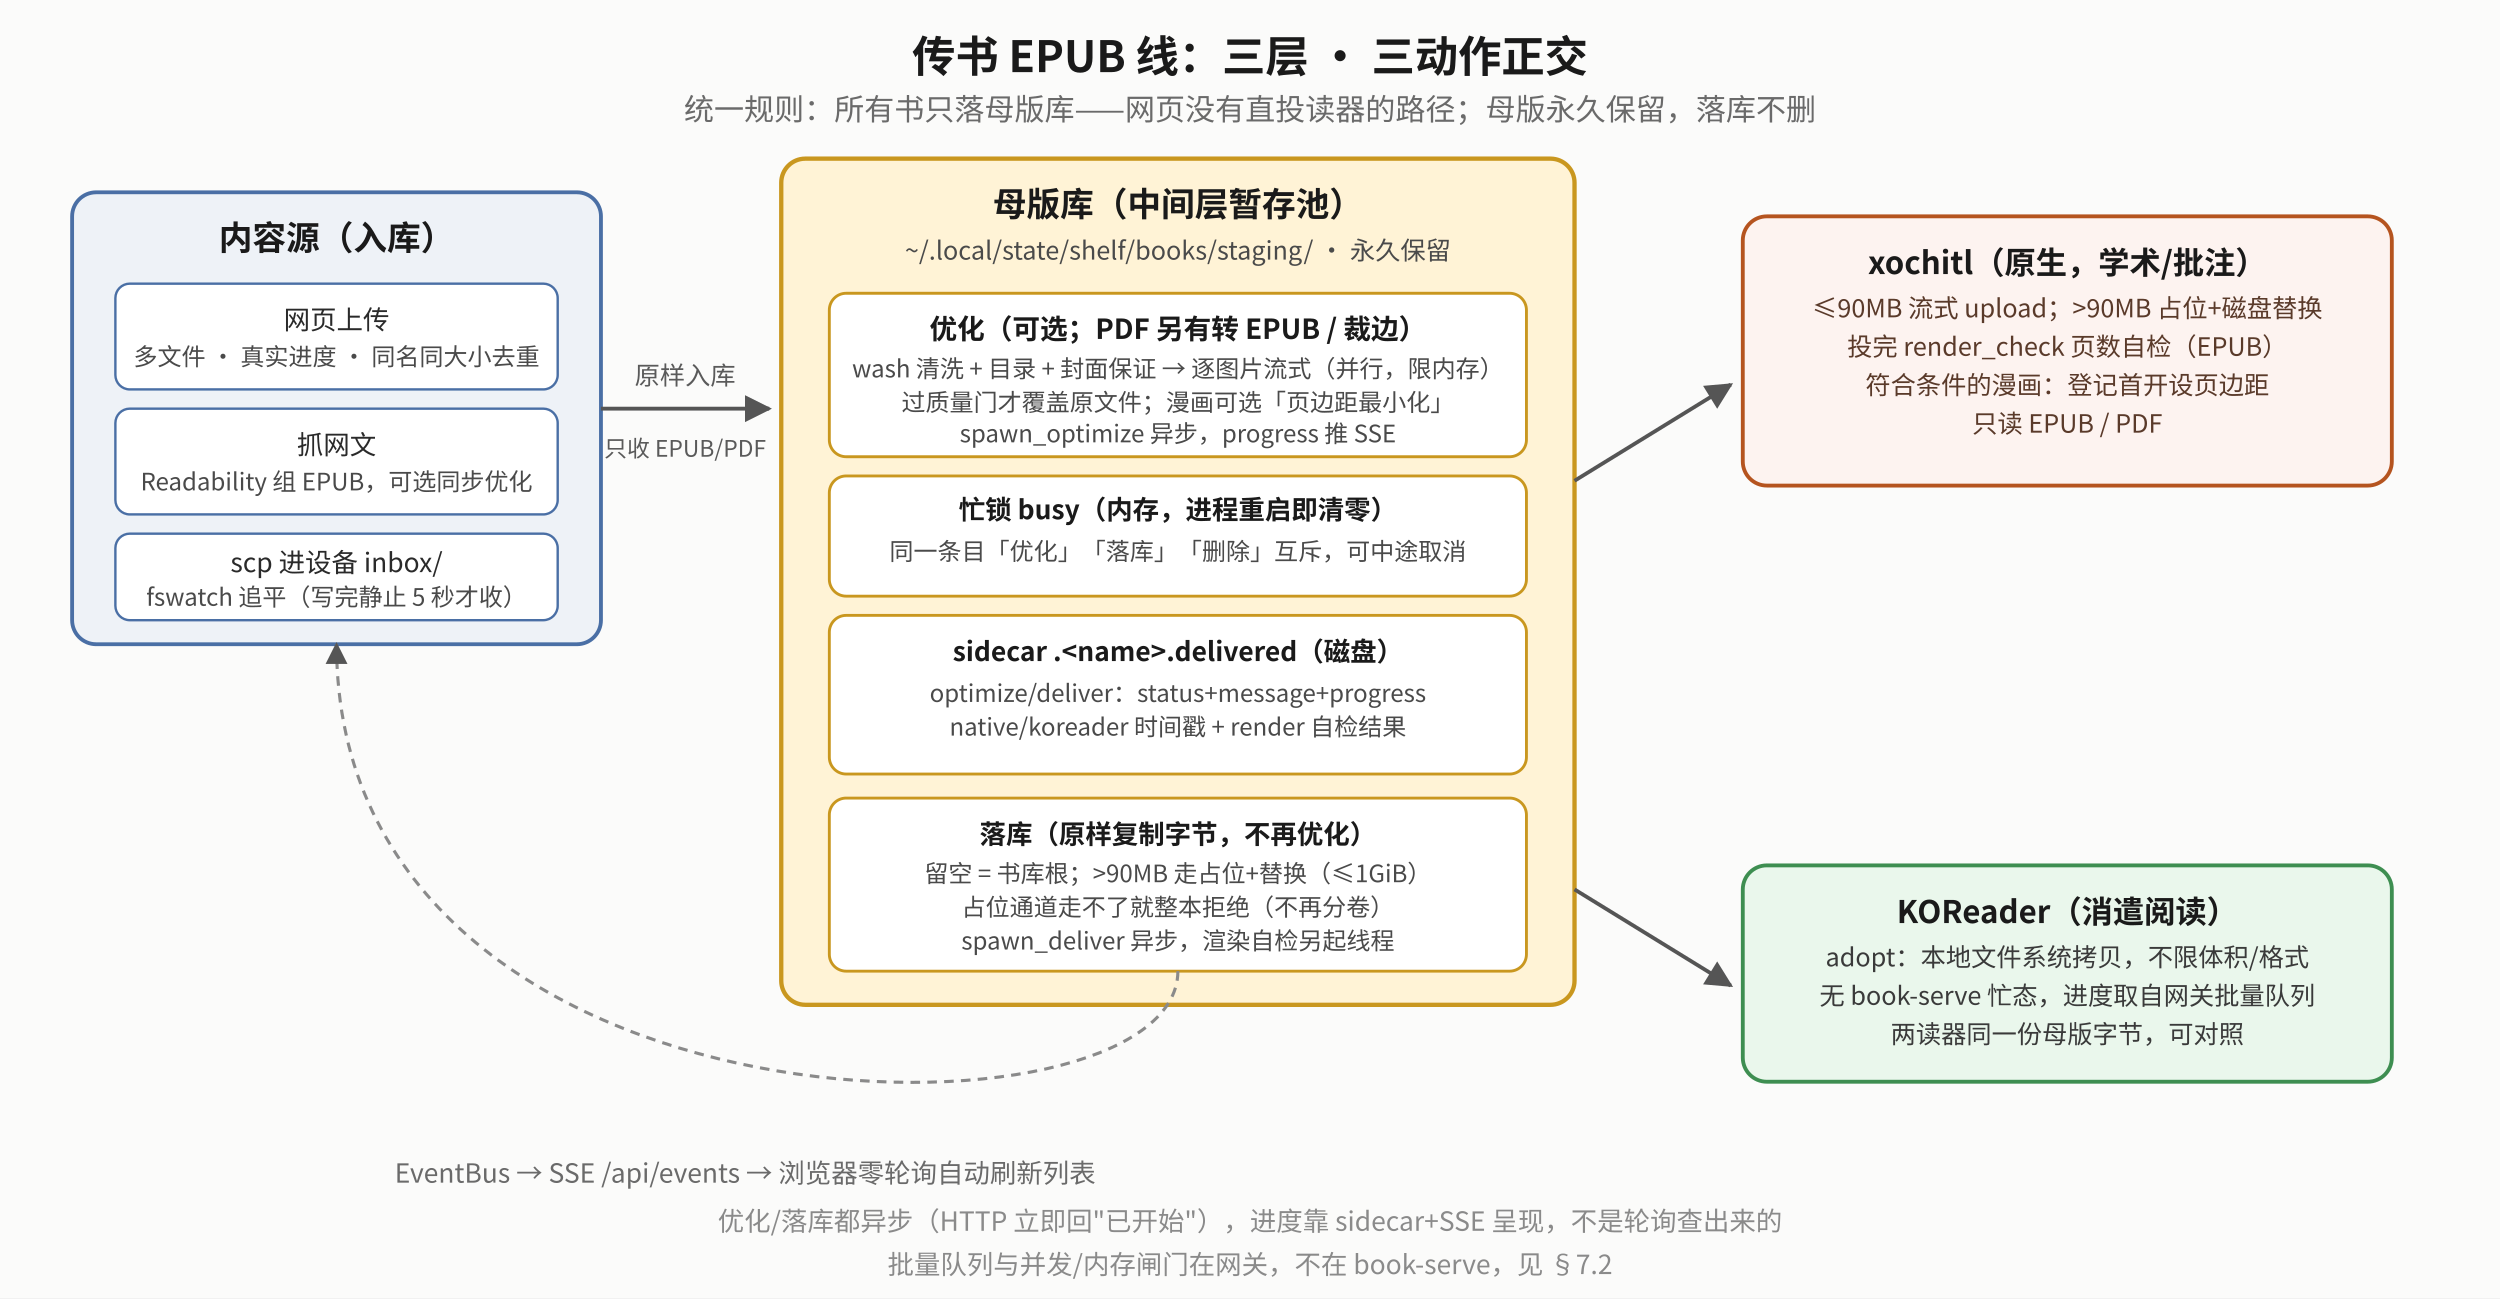
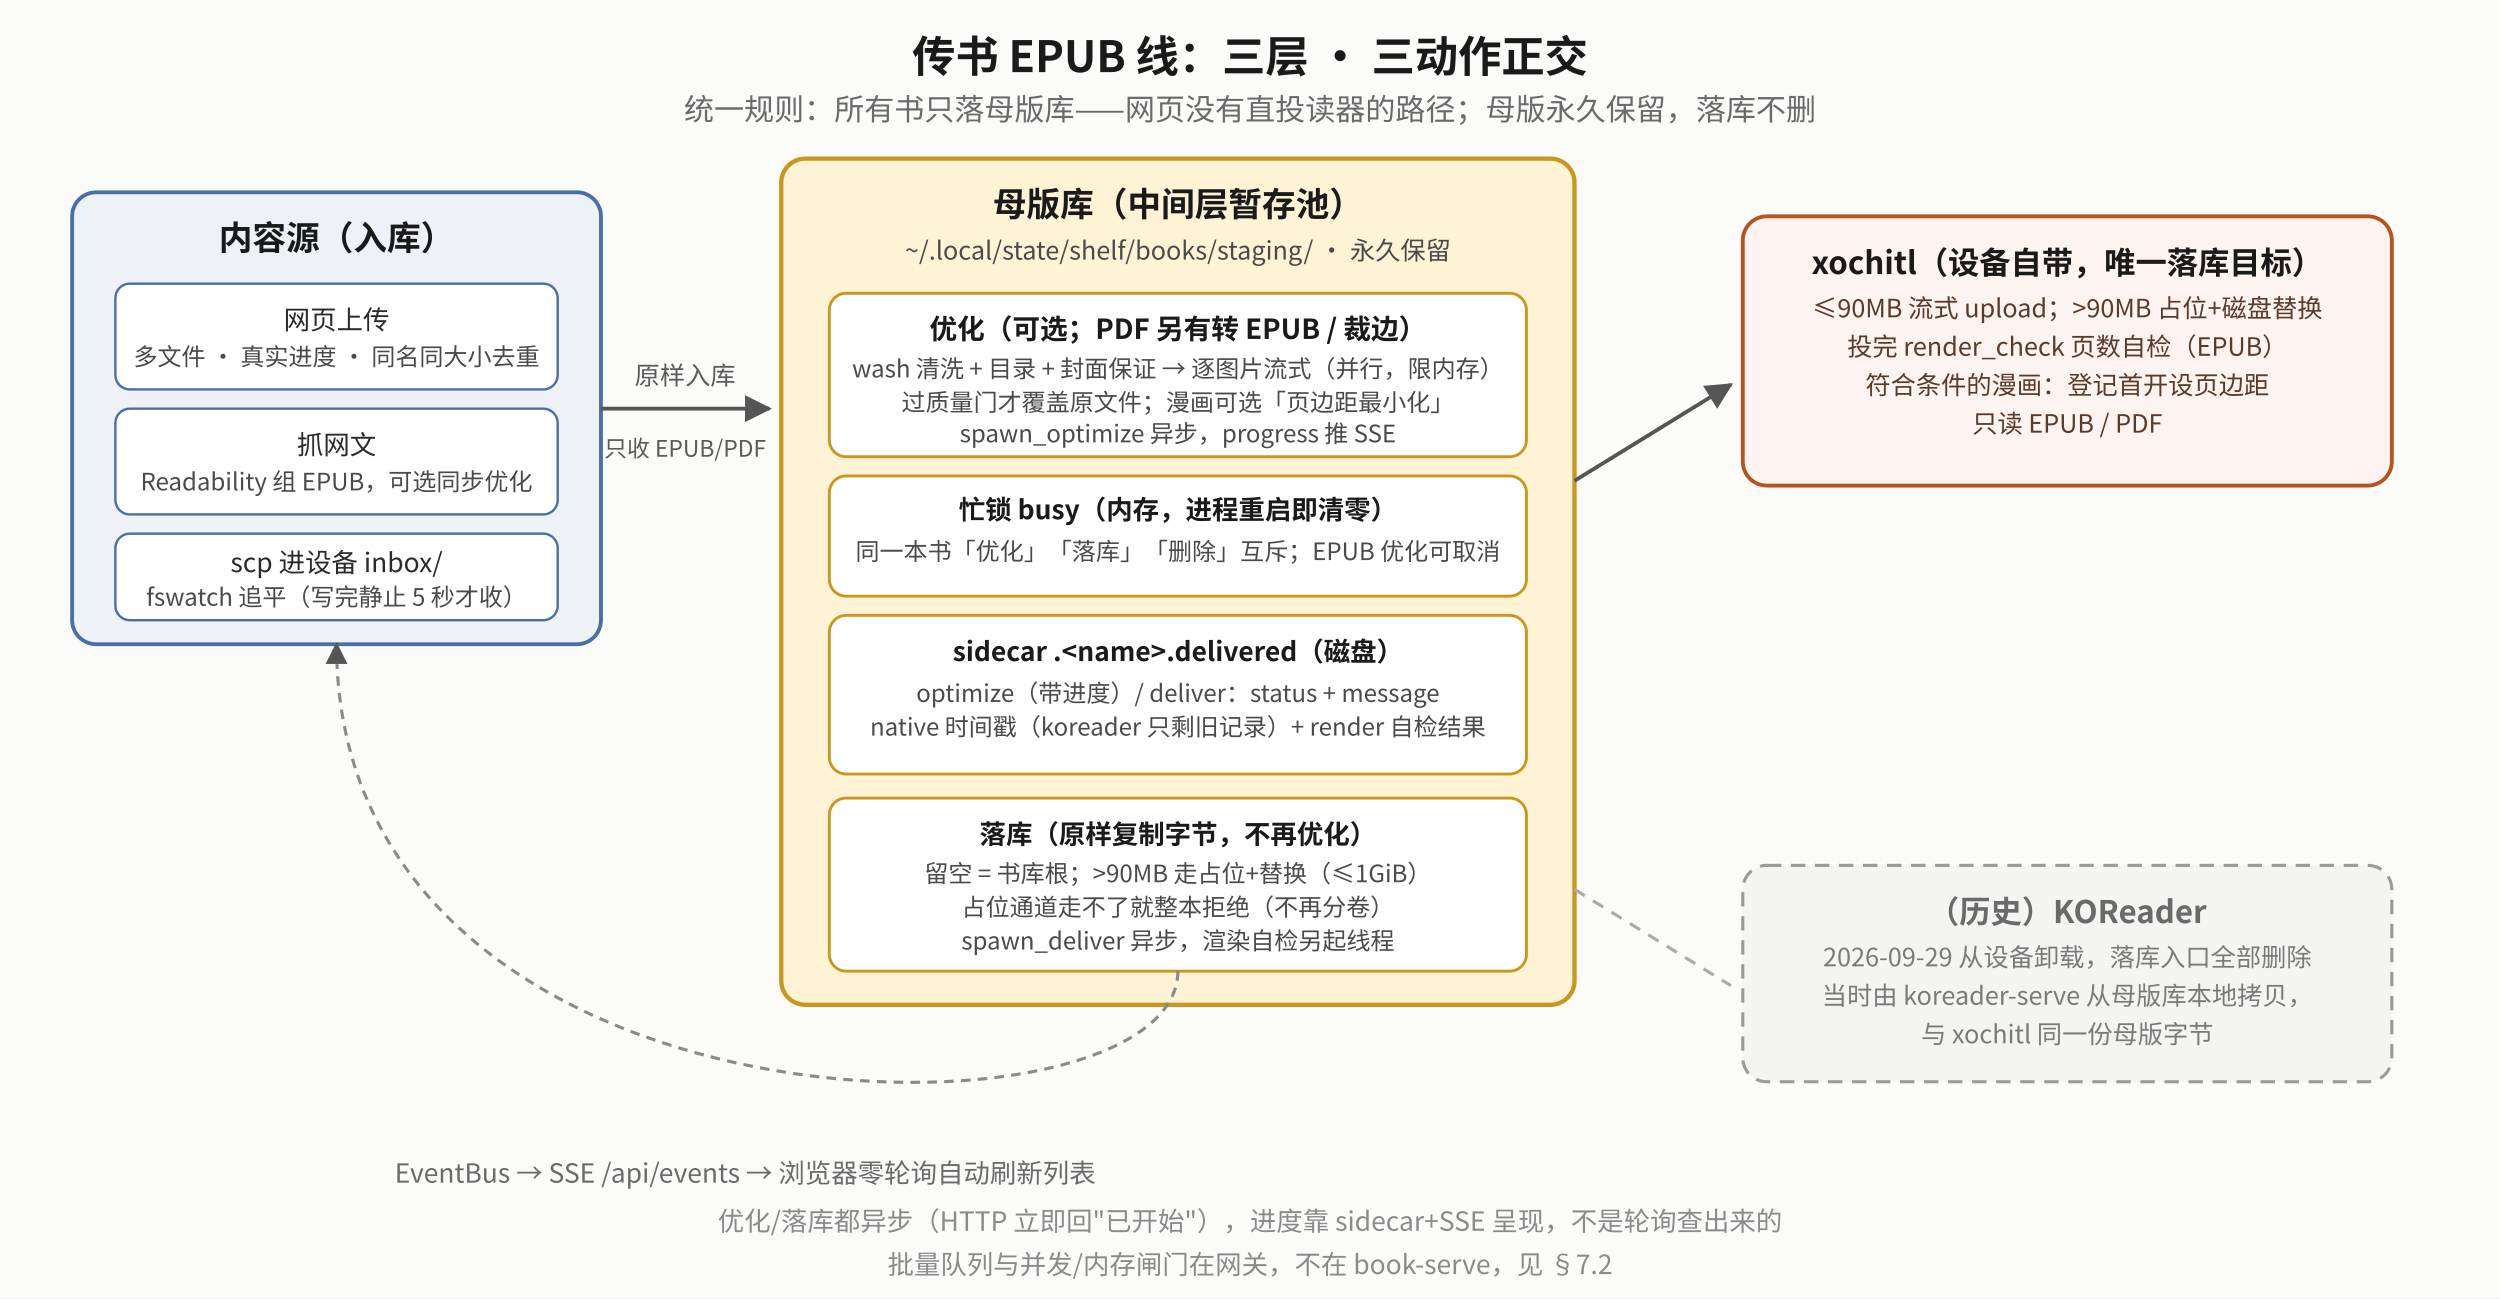
<svg xmlns="http://www.w3.org/2000/svg" viewBox="0 0 1040 540" font-family="Noto Sans CJK SC, sans-serif">
  <defs>
    <marker id="eld-arrow" viewBox="0 0 10 10" refX="9" refY="5" markerWidth="7" markerHeight="7" orient="auto-start-reverse">
      <path d="M0,0 L10,5 L0,10 z" fill="#555" />
    </marker>
  </defs>
  <rect x="0" y="0" width="1040" height="540" fill="#fbfbfa" />
  <text x="520" y="30" text-anchor="middle" font-size="18" font-weight="bold" fill="#1a1a1a">传书 EPUB 线：三层 · 三动作正交</text>
  <text x="520" y="50" text-anchor="middle" font-size="12.5" fill="#6a6a6a">统一规则：所有书只落母版库——网页没有直投读器的路径；母版永久保留，落库不删</text>
  <rect x="30" y="80" width="220" height="188" rx="10" fill="#eef2f7" stroke="#4a6fa5" stroke-width="1.6" />
  <text x="140" y="104" text-anchor="middle" font-size="14" font-weight="bold" fill="#1a1a1a">内容源（入库）</text>
  <rect x="48" y="118" width="184" height="44" rx="6" fill="#ffffff" stroke="#4a6fa5" stroke-width="1" />
  <text x="140" y="137" text-anchor="middle" font-size="11" fill="#2a2a2a">网页上传</text>
  <text x="140" y="152" text-anchor="middle" font-size="10" fill="#4a4a4a">多文件 · 真实进度 · 同名同大小去重</text>
  <rect x="48" y="170" width="184" height="44" rx="6" fill="#ffffff" stroke="#4a6fa5" stroke-width="1" />
  <text x="140" y="189" text-anchor="middle" font-size="11" fill="#2a2a2a">抓网文</text>
  <text x="140" y="204" text-anchor="middle" font-size="10" fill="#4a4a4a">Readability 组 EPUB，可选同步优化</text>
  <rect x="48" y="222" width="184" height="36" rx="6" fill="#ffffff" stroke="#4a6fa5" stroke-width="1" />
  <text x="140" y="238" text-anchor="middle" font-size="11" fill="#2a2a2a">scp 进设备 inbox/</text>
  <text x="140" y="252" text-anchor="middle" font-size="10" fill="#4a4a4a">fswatch 追平（写完静止 5 秒才收）</text>
  <line x1="250" y1="170" x2="320" y2="170" stroke="#555" stroke-width="1.6" marker-end="url(#eld-arrow)" />
  <text x="285" y="160" text-anchor="middle" font-size="10.5" fill="#5a5a5a">原样入库</text>
  <text x="285" y="190" text-anchor="middle" font-size="9.5" fill="#5a5a5a">只收 EPUB/PDF</text>
  <rect x="325" y="66" width="330" height="352" rx="10" fill="#fff3d6" stroke="#c9971f" stroke-width="1.8" />
  <text x="490" y="90" text-anchor="middle" font-size="14" font-weight="bold" fill="#1a1a1a">母版库（中间层暂存池）</text>
  <text x="490" y="108" text-anchor="middle" font-size="10.5" fill="#4a4a4a">~/.local/state/shelf/books/staging/ · 永久保留</text>
  <rect x="345" y="122" width="290" height="68" rx="7" fill="#ffffff" stroke="#c9971f" stroke-width="1.2" />
  <text x="490" y="141" text-anchor="middle" font-size="11.5" font-weight="bold" fill="#1a1a1a">优化（可选；PDF 另有转 EPUB / 裁边）</text>
  <text x="490" y="157" text-anchor="middle" font-size="10" fill="#4a4a4a">wash 清洗 + 目录 + 封面保证 → 逐图片流式（并行，限内存）</text>
  <text x="490" y="171" text-anchor="middle" font-size="10" fill="#4a4a4a">过质量门才覆盖原文件；漫画可选「页边距最小化」</text>
  <text x="490" y="184" text-anchor="middle" font-size="10" fill="#4a4a4a">spawn_optimize 异步，progress 推 SSE</text>
  <rect x="345" y="198" width="290" height="50" rx="7" fill="#ffffff" stroke="#c9971f" stroke-width="1.2" />
  <text x="490" y="216" text-anchor="middle" font-size="11" font-weight="bold" fill="#1a1a1a">忙锁 busy（内存，进程重启即清零）</text>
-   <text x="490" y="233" text-anchor="middle" font-size="10" fill="#4a4a4a">同一条目「优化」「落库」「删除」互斥，可中途取消</text>
+   <text x="490" y="233" text-anchor="middle" font-size="10" fill="#4a4a4a">同一本书「优化」「落库」「删除」互斥；EPUB 优化可取消</text>
  <rect x="345" y="256" width="290" height="66" rx="7" fill="#ffffff" stroke="#c9971f" stroke-width="1.2" />
  <text x="490" y="275" text-anchor="middle" font-size="11" font-weight="bold" fill="#1a1a1a">sidecar .&lt;name&gt;.delivered（磁盘）</text>
-   <text x="490" y="292" text-anchor="middle" font-size="10" fill="#4a4a4a">optimize/deliver：status+message+progress</text>
-   <text x="490" y="306" text-anchor="middle" font-size="10" fill="#4a4a4a">native/koreader 时间戳 + render 自检结果</text>
+   <text x="490" y="292" text-anchor="middle" font-size="10" fill="#4a4a4a">optimize（带进度）/ deliver：status + message</text>
+   <text x="490" y="306" text-anchor="middle" font-size="10" fill="#4a4a4a">native 时间戳（koreader 只剩旧记录）+ render 自检结果</text>
  <rect x="345" y="332" width="290" height="72" rx="7" fill="#ffffff" stroke="#c9971f" stroke-width="1.2" />
  <text x="490" y="351" text-anchor="middle" font-size="11" font-weight="bold" fill="#1a1a1a">落库（原样复制字节，不再优化）</text>
  <text x="490" y="367" text-anchor="middle" font-size="10" fill="#4a4a4a">留空 = 书库根；&gt;90MB 走占位+替换（≤1GiB）</text>
  <text x="490" y="381" text-anchor="middle" font-size="10" fill="#4a4a4a">占位通道走不了就整本拒绝（不再分卷）</text>
  <text x="490" y="395" text-anchor="middle" font-size="10" fill="#4a4a4a">spawn_deliver 异步，渲染自检另起线程</text>
  <line x1="655" y1="200" x2="720" y2="160" stroke="#555" stroke-width="1.6" marker-end="url(#eld-arrow)" />
-   <line x1="655" y1="370" x2="720" y2="410" stroke="#555" stroke-width="1.6" marker-end="url(#eld-arrow)" />
+   <line x1="655" y1="370" x2="720" y2="410" stroke="#aaa" stroke-width="1.3" stroke-dasharray="5 4" />
  <rect x="725" y="90" width="270" height="112" rx="10" fill="#fdf3f0" stroke="#b5541f" stroke-width="1.6" />
-   <text x="860" y="114" text-anchor="middle" font-size="13" font-weight="bold" fill="#1a1a1a">xochitl（原生，学术/批注）</text>
+   <text x="860" y="114" text-anchor="middle" font-size="13" font-weight="bold" fill="#1a1a1a">xochitl（设备自带，唯一落库目标）</text>
  <text x="860" y="132" text-anchor="middle" font-size="10.5" fill="#5a3a2a">≤90MB 流式 upload；&gt;90MB 占位+磁盘替换</text>
  <text x="860" y="148" text-anchor="middle" font-size="10.5" fill="#5a3a2a">投完 render_check 页数自检（EPUB）</text>
  <text x="860" y="164" text-anchor="middle" font-size="10.5" fill="#5a3a2a">符合条件的漫画：登记首开设页边距</text>
  <text x="860" y="180" text-anchor="middle" font-size="10.5" fill="#5a3a2a">只读 EPUB / PDF</text>
-   <rect x="725" y="360" width="270" height="90" rx="10" fill="#eaf7ec" stroke="#3e8e51" stroke-width="1.6" />
-   <text x="860" y="384" text-anchor="middle" font-size="13" font-weight="bold" fill="#1a1a1a">KOReader（消遣阅读）</text>
-   <text x="860" y="402" text-anchor="middle" font-size="10.5" fill="#3a3a3a">adopt：本地文件系统拷贝，不限体积/格式</text>
-   <text x="860" y="418" text-anchor="middle" font-size="10.5" fill="#3a3a3a">无 book-serve 忙态，进度取自网关批量队列</text>
-   <text x="860" y="434" text-anchor="middle" font-size="10.5" fill="#3a3a3a">两读器同一份母版字节，可对照</text>
+   <rect x="725" y="360" width="270" height="90" rx="10" fill="#f4f4f2" stroke="#9a9a9a" stroke-width="1.3" stroke-dasharray="6 4" />
+   <text x="860" y="384" text-anchor="middle" font-size="13" font-weight="bold" fill="#6a6a6a">（历史）KOReader</text>
+   <text x="860" y="402" text-anchor="middle" font-size="10.5" fill="#7a7a7a">2026-09-29 从设备卸载，落库入口全部删除</text>
+   <text x="860" y="418" text-anchor="middle" font-size="10.5" fill="#7a7a7a">当时由 koreader-serve 从母版库本地拷贝，</text>
+   <text x="860" y="434" text-anchor="middle" font-size="10.5" fill="#7a7a7a">与 xochitl 同一份母版字节</text>
  <path d="M 490 404 C 490 480, 140 480, 140 268" fill="none" stroke="#8a8a8a" stroke-width="1.3" stroke-dasharray="4 3" marker-end="url(#eld-arrow)" />
  <text x="310" y="492" text-anchor="middle" font-size="11" fill="#6a6a6a">EventBus → SSE /api/events → 浏览器零轮询自动刷新列表</text>
  <text x="520" y="512" text-anchor="middle" font-size="11" fill="#8a8a8a">优化/落库都异步（HTTP 立即回"已开始"），进度靠 sidecar+SSE 呈现，不是轮询查出来的</text>
  <text x="520" y="530" text-anchor="middle" font-size="11" fill="#8a8a8a">批量队列与并发/内存闸门在网关，不在 book-serve，见 §7.2</text>
</svg>
